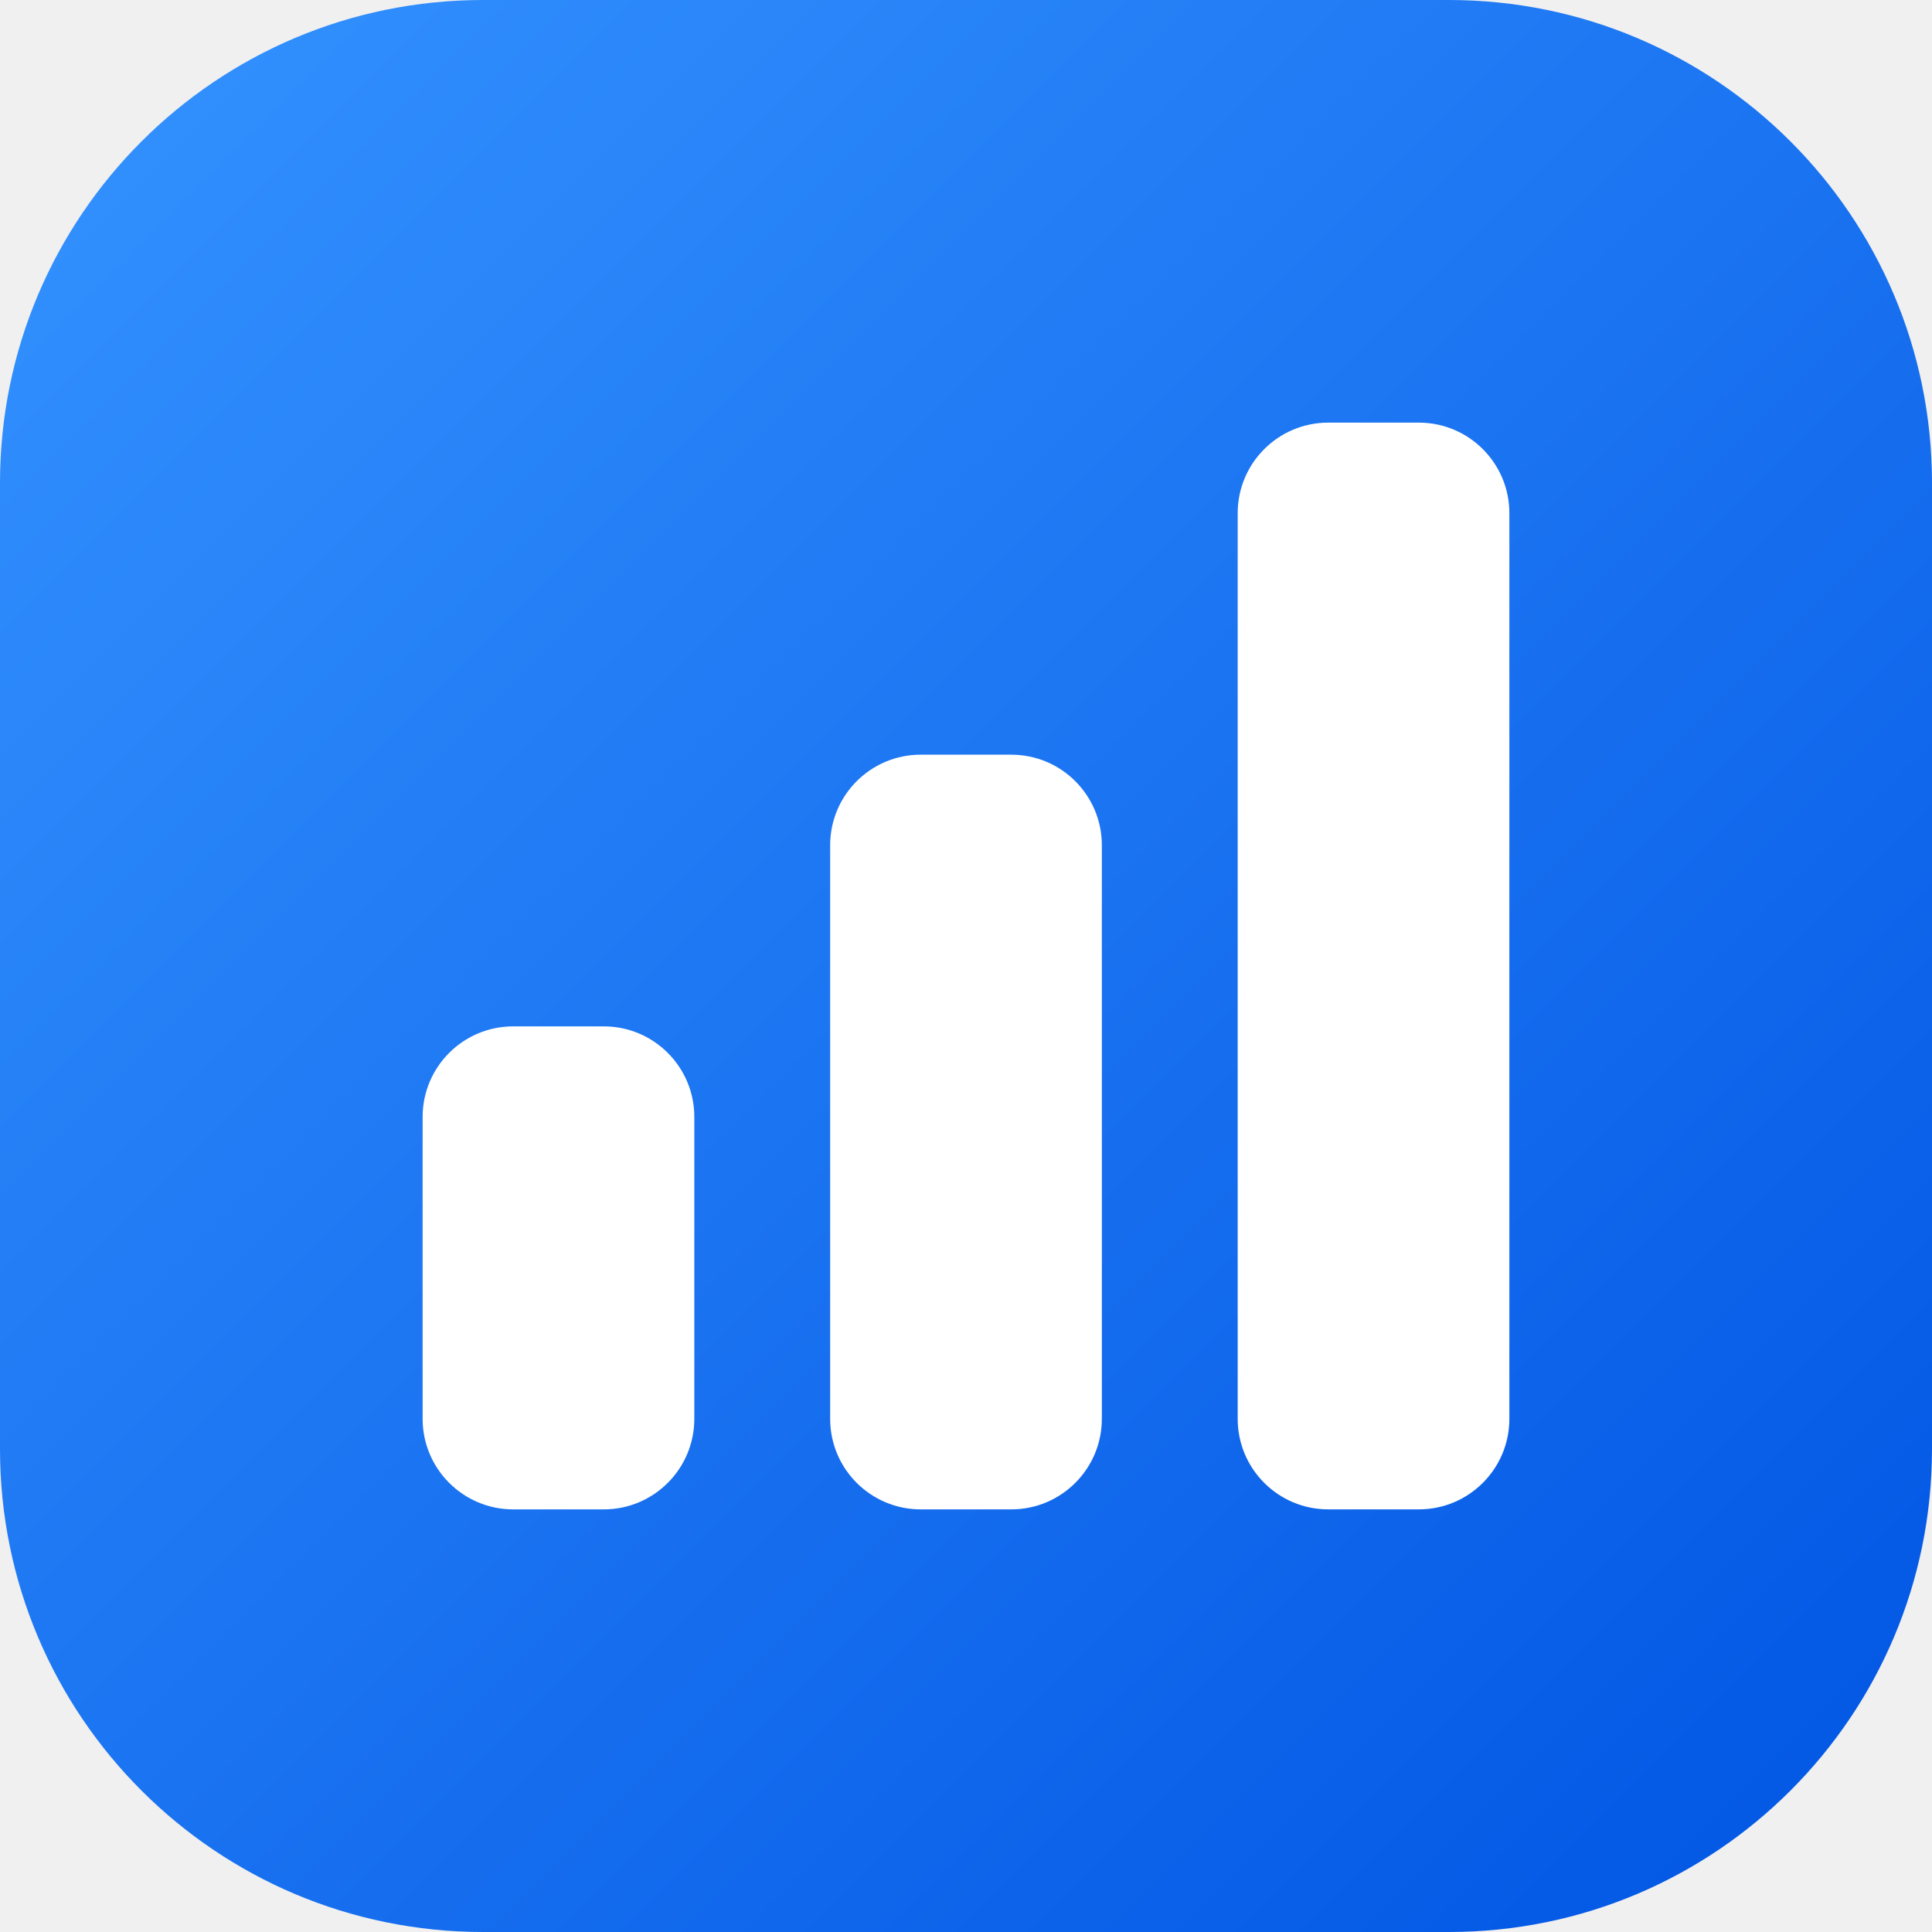
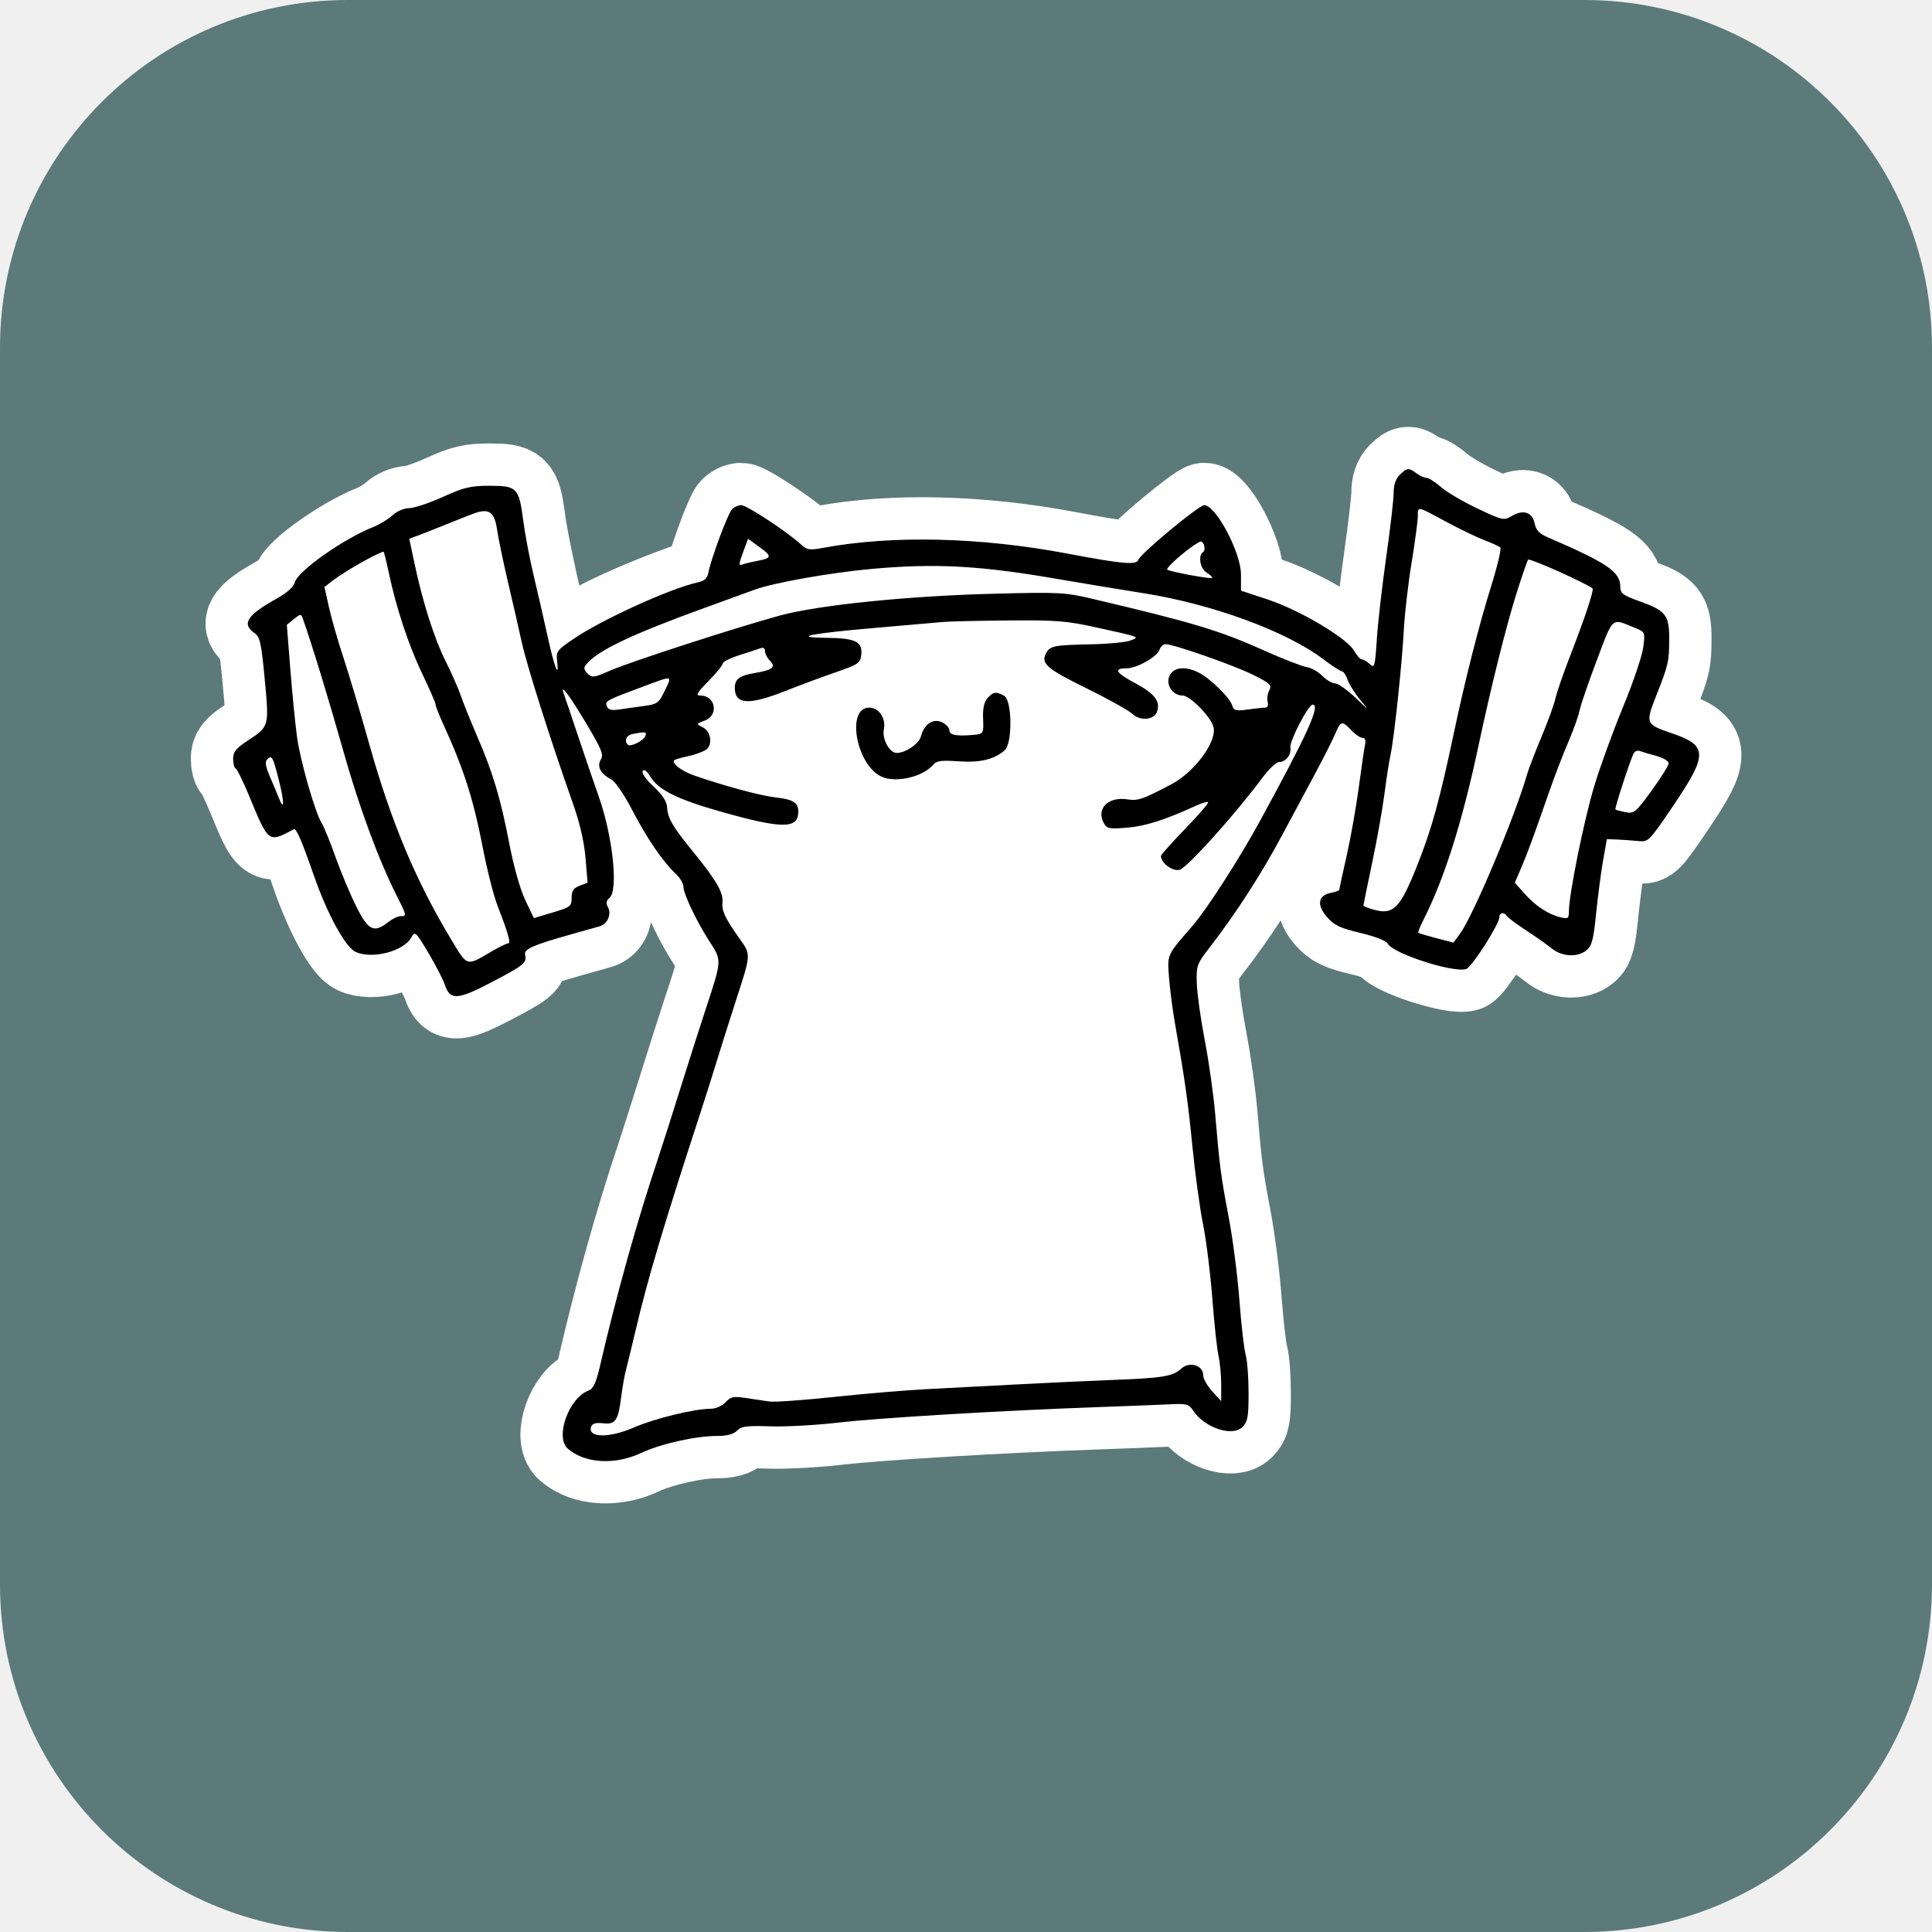
<svg xmlns="http://www.w3.org/2000/svg" viewBox="0 0 64 64">
-   <defs>
-     <linearGradient id="g" x1="0" y1="0" x2="1" y2="1">
-       <stop offset="0" stop-color="#3593ff" />
-       <stop offset="1" stop-color="#0054e3" />
-     </linearGradient>
-   </defs>
-   <rect width="64" height="64" rx="16" fill="url(#g)" />
-   <rect x="14" y="34" width="9" height="16" rx="3" fill="#ffffff" />
-   <rect x="27.5" y="25" width="9" height="25" rx="3" fill="#ffffff" />
-   <rect x="41" y="14" width="9" height="36" rx="3" fill="#ffffff" />
+   <rect width="64" height="64" rx="11.52" fill="#5c7a7a" />
+   <svg x="5.12" y="12.929" width="53.76" height="38.143" viewBox="-14 -14 537 381">
+     <path d="M 398 14 C 396.667 15.333, 396 17.333, 396 19.998 C 396 22.198, 394.893 31.760, 393.539 41.248 C 392.186 50.737, 390.792 62.917, 390.441 68.316 C 389.842 77.541, 389.699 78.038, 388.073 76.566 C 387.121 75.705, 385.928 74.997, 385.421 74.994 C 384.915 74.990, 383.769 73.703, 382.876 72.132 C 380.512 67.976, 364.920 58.724, 354.427 55.251 L 345.500 52.297 345.485 46.898 C 345.466 39.629, 337.167 24, 333.326 24 C 331.564 24, 312.285 40.001, 311.539 42.083 C 310.889 43.895, 306.427 43.505, 288 40.021 C 259.278 34.590, 230.154 33.897, 207.406 38.102 C 202.667 38.978, 201.914 38.863, 199.822 36.944 C 195.235 32.735, 181.930 24, 180.106 24 C 179.082 24, 177.657 24.708, 176.939 25.574 C 175.507 27.299, 170.094 41.896, 169.292 46.194 C 168.915 48.213, 168.022 49.056, 165.722 49.561 C 164.034 49.932, 157.669 52.236, 151.577 54.681 C 130.051 63.320, 119.054 70.257, 118.905 75.287 C 118.761 80.157, 109.511 40.817, 107.903 28.500 C 106.567 18.264, 105.868 17.579, 96.755 17.594 C 90.543 17.604, 88.327 18.138, 81.338 21.303 C 76.849 23.336, 71.852 25, 70.234 25 C 68.534 25, 66.224 25.990, 64.762 27.345 C 63.370 28.635, 60.460 30.399, 58.295 31.265 C 48.331 35.252, 33.322 45.870, 32.387 49.593 C 32.012 51.088, 29.783 53.049, 26.152 55.077 C 16.570 60.429, 14.757 63.316, 19.079 66.343 C 20.888 67.610, 21.327 69.595, 22.457 81.609 C 23.935 97.318, 23.952 97.254, 16.840 101.910 C 12.909 104.484, 12 105.619, 12 107.956 C 12 109.539, 12.382 110.983, 12.849 111.167 C 13.316 111.350, 15.372 115.550, 17.416 120.500 C 23.748 135.830, 23.643 135.753, 32.078 131.256 C 32.888 130.824, 34.663 134.915, 38.693 146.500 C 43.149 159.307, 49.145 170.289, 52.522 171.828 C 58.070 174.356, 68.537 171.602, 71.021 166.961 C 72.137 164.875, 72.446 165.161, 76.592 172.126 C 79.006 176.182, 81.471 180.963, 82.068 182.750 C 83.792 187.904, 86.255 187.764, 97.513 181.870 C 108.228 176.261, 109.248 175.427, 108.618 172.793 C 108.165 170.898, 111.107 169.594, 124 165.976 C 128.125 164.818, 132.288 163.644, 133.251 163.368 C 135.839 162.624, 137.284 159.399, 136.056 157.105 C 135.303 155.698, 135.423 154.894, 136.521 153.983 C 139.531 151.484, 137.629 133.548, 132.951 120.326 C 131.234 115.472, 128.106 106.325, 126 100 C 123.894 93.675, 121.841 87.600, 121.438 86.500 C 119.968 82.486, 123.193 86.756, 129.041 96.568 C 133.926 104.765, 134.653 106.582, 133.675 108.149 C 132.268 110.401, 133.560 112.924, 137.017 114.676 C 138.380 115.367, 141.271 119.562, 144.025 124.847 C 148.999 134.390, 154.152 141.941, 158.409 145.924 C 159.834 147.258, 161 149.199, 161 150.237 C 161 152.648, 165.468 161.991, 169.820 168.680 C 173.702 174.647, 173.702 174.653, 168.455 190.500 C 166.633 196, 162.826 207.925, 159.994 217 C 157.162 226.075, 153.788 236.650, 152.496 240.500 C 145.728 260.667, 138.858 285.237, 133.389 308.834 C 132.088 314.446, 131.197 316.356, 129.594 316.969 C 123.021 319.484, 118.415 332.436, 122.750 336.217 C 128.360 341.110, 138.361 341.693, 147 337.630 C 153.424 334.608, 165.037 332, 172.065 332 C 175.432 332, 177.556 331.444, 178.750 330.250 C 180.216 328.784, 181.990 328.552, 189.669 328.819 C 194.712 328.994, 204.841 328.442, 212.177 327.591 C 225.763 326.016, 266.417 323.588, 298 322.465 C 307.625 322.123, 318.334 321.702, 321.798 321.530 C 327.499 321.247, 328.244 321.442, 329.652 323.591 C 333.373 329.271, 342.620 332.380, 345.935 329.065 C 347.724 327.276, 348 325.764, 348 317.743 C 348 312.652, 347.568 306.980, 347.040 305.139 C 346.512 303.297, 345.582 295.200, 344.973 287.145 C 344.365 279.090, 342.800 266.875, 341.495 260 C 338.850 246.065, 338.400 242.647, 336.977 225.724 C 336.433 219.247, 334.882 208.222, 333.531 201.224 C 332.180 194.226, 330.985 185.713, 330.875 182.306 C 330.685 176.384, 330.870 175.859, 335.088 170.401 C 344.018 158.843, 352.299 145.978, 359.484 132.500 C 362.123 127.550, 366.706 119, 369.669 113.500 C 372.631 108, 375.766 101.813, 376.636 99.750 C 378.505 95.317, 378.919 95.221, 382 98.500 C 383.292 99.875, 384.954 101, 385.693 101 C 386.568 101, 386.865 101.787, 386.543 103.250 C 386.270 104.487, 385.343 110.810, 384.482 117.299 C 383.621 123.789, 381.811 133.999, 380.459 139.990 C 379.106 145.980, 378 151.076, 378 151.315 C 378 151.554, 376.708 152.008, 375.130 152.324 C 370.933 153.163, 370.493 156.353, 374.019 160.369 C 376.364 163.039, 378.352 163.977, 385.037 165.564 C 389.948 166.730, 393.537 168.140, 394.057 169.110 C 395.818 172.393, 415.778 178.840, 420.017 177.495 C 421.897 176.898, 431 162.631, 431 160.282 C 431 158.773, 432.619 158.574, 433.485 159.976 C 433.817 160.512, 436.656 162.627, 439.794 164.674 C 442.932 166.722, 446.772 169.432, 448.327 170.698 C 451.724 173.465, 456.925 173.713, 459.872 171.250 C 461.597 169.809, 462.152 167.648, 463.020 159 C 463.600 153.225, 464.634 145.350, 465.319 141.500 L 466.564 134.500 470.032 134.649 C 471.939 134.731, 475.047 134.956, 476.938 135.149 C 480.320 135.494, 480.511 135.300, 488.688 123.207 C 500.027 106.437, 499.948 103.525, 488.045 99.480 C 479.409 96.545, 479.283 96.252, 482.800 87.294 C 486.954 76.715, 487.144 75.897, 487.188 68.429 C 487.234 60.396, 486.098 58.933, 477.391 55.810 C 471.819 53.811, 471 53.193, 471 50.981 C 471 46.052, 466.730 43.150, 446.878 34.589 C 444.213 33.440, 443.100 32.252, 442.669 30.094 C 441.922 26.361, 438.932 25.336, 435.206 27.538 C 432.455 29.163, 432.180 29.105, 423.745 25.116 C 418.992 22.868, 413.558 19.673, 411.670 18.015 C 409.781 16.357, 407.620 14.986, 406.868 14.968 C 406.116 14.951, 404.626 14.276, 403.559 13.468 C 401.023 11.550, 400.389 11.611, 398 14" fill-rule="evenodd" fill="#fff" stroke="#fff" stroke-width="28" stroke-linejoin="round" />
+     <path d="M 398 14 C 396.667 15.333, 396 17.333, 396 19.998 C 396 22.198, 394.893 31.760, 393.539 41.248 C 392.186 50.737, 390.792 62.917, 390.441 68.316 C 389.842 77.541, 389.699 78.038, 388.073 76.566 C 387.121 75.705, 385.928 74.997, 385.421 74.994 C 384.915 74.990, 383.769 73.703, 382.876 72.132 C 380.512 67.976, 364.920 58.724, 354.427 55.251 L 345.500 52.297 345.485 46.898 C 345.466 39.629, 337.167 24, 333.326 24 C 331.564 24, 312.285 40.001, 311.539 42.083 C 310.889 43.895, 306.427 43.505, 288 40.021 C 259.278 34.590, 230.154 33.897, 207.406 38.102 C 202.667 38.978, 201.914 38.863, 199.822 36.944 C 195.235 32.735, 181.930 24, 180.106 24 C 179.082 24, 177.657 24.708, 176.939 25.574 C 175.507 27.299, 170.094 41.896, 169.292 46.194 C 168.915 48.213, 168.022 49.056, 165.722 49.561 C 156.702 51.542, 134.142 61.803, 124.653 68.240 C 119.187 71.948, 118.831 72.428, 119.202 75.602 C 119.934 81.877, 118.278 77.586, 116.074 67.500 C 114.872 62, 112.809 53, 111.490 47.500 C 110.171 42, 108.591 33.675, 107.980 29 C 106.571 18.233, 105.927 17.579, 96.755 17.594 C 90.543 17.604, 88.327 18.138, 81.338 21.303 C 76.849 23.336, 71.852 25, 70.234 25 C 68.534 25, 66.224 25.990, 64.762 27.345 C 63.370 28.635, 60.460 30.399, 58.295 31.265 C 48.331 35.252, 33.322 45.870, 32.387 49.593 C 32.012 51.088, 29.783 53.049, 26.152 55.077 C 16.570 60.429, 14.757 63.316, 19.079 66.343 C 20.888 67.610, 21.327 69.595, 22.457 81.609 C 23.935 97.318, 23.952 97.254, 16.840 101.910 C 12.909 104.484, 12 105.619, 12 107.956 C 12 109.539, 12.382 110.983, 12.849 111.167 C 13.316 111.350, 15.372 115.550, 17.416 120.500 C 23.748 135.830, 23.643 135.753, 32.078 131.256 C 32.888 130.824, 34.663 134.915, 38.693 146.500 C 43.149 159.307, 49.145 170.289, 52.522 171.828 C 58.070 174.356, 68.537 171.602, 71.021 166.961 C 72.137 164.875, 72.446 165.161, 76.592 172.126 C 79.006 176.182, 81.471 180.963, 82.068 182.750 C 83.792 187.904, 86.255 187.764, 97.513 181.870 C 108.228 176.261, 109.248 175.427, 108.618 172.793 C 108.165 170.898, 111.107 169.594, 124 165.976 C 128.125 164.818, 132.288 163.644, 133.251 163.368 C 135.839 162.624, 137.284 159.399, 136.056 157.105 C 135.303 155.698, 135.423 154.894, 136.521 153.983 C 139.531 151.484, 137.629 133.548, 132.951 120.326 C 131.234 115.472, 128.106 106.325, 126 100 C 123.894 93.675, 121.841 87.600, 121.438 86.500 C 119.968 82.486, 123.193 86.756, 129.041 96.568 C 133.926 104.765, 134.653 106.582, 133.675 108.149 C 132.268 110.401, 133.560 112.924, 137.017 114.676 C 138.380 115.367, 141.271 119.562, 144.025 124.847 C 148.999 134.390, 154.152 141.941, 158.409 145.924 C 159.834 147.258, 161 149.199, 161 150.237 C 161 152.648, 165.468 161.991, 169.820 168.680 C 173.702 174.647, 173.702 174.653, 168.455 190.500 C 166.633 196, 162.826 207.925, 159.994 217 C 157.162 226.075, 153.788 236.650, 152.496 240.500 C 145.728 260.667, 138.858 285.237, 133.389 308.834 C 132.088 314.446, 131.197 316.356, 129.594 316.969 C 123.021 319.484, 118.415 332.436, 122.750 336.217 C 128.360 341.110, 138.361 341.693, 147 337.630 C 153.424 334.608, 165.037 332, 172.065 332 C 175.432 332, 177.556 331.444, 178.750 330.250 C 180.216 328.784, 181.990 328.552, 189.669 328.819 C 194.712 328.994, 204.841 328.442, 212.177 327.591 C 225.763 326.016, 266.417 323.588, 298 322.465 C 307.625 322.123, 318.334 321.702, 321.798 321.530 C 327.499 321.247, 328.244 321.442, 329.652 323.591 C 333.373 329.271, 342.620 332.380, 345.935 329.065 C 347.724 327.276, 348 325.764, 348 317.743 C 348 312.652, 347.568 306.980, 347.040 305.139 C 346.512 303.297, 345.582 295.200, 344.973 287.145 C 344.365 279.090, 342.800 266.875, 341.495 260 C 338.850 246.065, 338.400 242.647, 336.977 225.724 C 336.433 219.247, 334.882 208.222, 333.531 201.224 C 332.180 194.226, 330.985 185.713, 330.875 182.306 C 330.685 176.384, 330.870 175.859, 335.088 170.401 C 344.018 158.843, 352.299 145.978, 359.484 132.500 C 362.123 127.550, 366.706 119, 369.669 113.500 C 372.631 108, 375.766 101.813, 376.636 99.750 C 378.505 95.317, 378.919 95.221, 382 98.500 C 383.292 99.875, 384.954 101, 385.693 101 C 386.568 101, 386.865 101.787, 386.543 103.250 C 386.270 104.487, 385.343 110.810, 384.482 117.299 C 383.621 123.789, 381.811 133.999, 380.459 139.990 C 379.106 145.980, 378 151.076, 378 151.315 C 378 151.554, 376.708 152.008, 375.130 152.324 C 370.933 153.163, 370.493 156.353, 374.019 160.369 C 376.364 163.039, 378.352 163.977, 385.037 165.564 C 389.948 166.730, 393.537 168.140, 394.057 169.110 C 395.818 172.393, 415.778 178.840, 420.017 177.495 C 421.897 176.898, 431 162.631, 431 160.282 C 431 158.773, 432.619 158.574, 433.485 159.976 C 433.817 160.512, 436.656 162.627, 439.794 164.674 C 442.932 166.722, 446.772 169.432, 448.327 170.698 C 451.724 173.465, 456.925 173.713, 459.872 171.250 C 461.597 169.809, 462.152 167.648, 463.020 159 C 463.600 153.225, 464.634 145.350, 465.319 141.500 L 466.564 134.500 470.032 134.649 C 471.939 134.731, 475.047 134.956, 476.938 135.149 C 480.320 135.494, 480.511 135.300, 488.688 123.207 C 500.027 106.437, 499.948 103.525, 488.045 99.480 C 479.409 96.545, 479.283 96.252, 482.800 87.294 C 486.954 76.715, 487.144 75.897, 487.188 68.429 C 487.234 60.396, 486.098 58.933, 477.391 55.810 C 471.819 53.811, 471 53.193, 471 50.981 C 471 46.052, 466.730 43.150, 446.878 34.589 C 444.213 33.440, 443.100 32.252, 442.669 30.094 C 441.922 26.361, 438.932 25.336, 435.206 27.538 C 432.455 29.163, 432.180 29.105, 423.745 25.116 C 418.992 22.868, 413.558 19.673, 411.670 18.015 C 409.781 16.357, 407.620 14.986, 406.868 14.968 C 406.116 14.951, 404.626 14.276, 403.559 13.468 C 401.023 11.550, 400.389 11.611, 398 14 M 404 27.750 C 404 29.262, 403.077 36.125, 401.950 43 C 400.823 49.875, 399.672 59.775, 399.393 65 C 398.775 76.587, 396.183 101.029, 394.993 106.500 C 394.514 108.700, 393.603 114.550, 392.967 119.500 C 392.331 124.450, 390.504 134.703, 388.906 142.285 C 387.308 149.867, 386 156.258, 386 156.488 C 386 156.718, 387.593 157.346, 389.540 157.883 C 395.979 159.661, 398.193 157.364, 403.887 143.001 C 408.625 131.050, 411.250 121.547, 415.907 99.500 C 419.654 81.757, 424.210 63.800, 428.188 51.087 C 430.325 44.259, 431.719 38.364, 431.287 37.987 C 430.854 37.610, 428.475 36.527, 426 35.581 C 423.525 34.635, 417.792 31.867, 413.260 29.431 C 403.523 24.196, 404 24.282, 404 27.750 M 92 26.631 C 91.175 26.915, 87.350 28.419, 83.500 29.973 C 79.650 31.528, 75.102 33.322, 73.394 33.961 L 70.288 35.123 72.018 43.312 C 74.722 56.115, 78.569 68.194, 82.321 75.657 C 84.213 79.421, 86.460 84.525, 87.315 87 C 88.169 89.475, 90.618 95.550, 92.758 100.500 C 97.976 112.572, 100.517 121.070, 103.408 136.121 C 104.832 143.537, 106.997 151.182, 108.665 154.687 L 111.500 160.646 117.750 158.787 C 123.608 157.045, 124 156.741, 124 153.939 C 124 151.629, 124.599 150.723, 126.641 149.946 L 129.283 148.942 128.599 140.741 C 128.147 135.325, 126.710 129.136, 124.367 122.520 C 117.058 101.874, 109.217 77.179, 107.525 69.472 C 106.562 65.087, 104.504 56.100, 102.952 49.500 C 101.400 42.900, 99.764 35.025, 99.315 32 C 98.473 26.317, 96.697 25.013, 92 26.631 M 180.699 39.675 C 179.321 43.391, 179.274 44.109, 180.439 43.662 C 181.219 43.362, 183.470 42.815, 185.440 42.445 C 190.323 41.529, 190.410 40.916, 186.097 37.816 L 182.379 35.142 180.699 39.675 M 328.570 38.246 C 324.469 41.301, 320.610 44.960, 321.093 45.334 C 322.018 46.049, 336 48.618, 336 48.073 C 336 47.748, 335.100 46.919, 334 46.232 C 331.937 44.943, 331.257 40.577, 332.956 39.527 C 333.952 38.912, 333.269 35.976, 332.143 36.032 C 331.789 36.049, 330.182 37.046, 328.570 38.246 M 55.015 42.647 C 51.489 44.602, 47.166 47.297, 45.409 48.637 L 42.215 51.074 43.707 57.787 C 44.528 61.479, 46.690 69, 48.512 74.500 C 50.333 80, 54.162 92.825, 57.021 103 C 64.273 128.819, 72.402 148.215, 84.138 167.704 C 89.605 176.781, 89.090 176.621, 97.294 171.811 C 99.931 170.265, 102.495 169, 102.992 169 C 103.971 169, 103.105 165.930, 99.465 156.500 C 98.191 153.200, 96.020 144.650, 94.640 137.500 C 91.496 121.217, 88.335 111.350, 81.423 96.238 C 80.090 93.324, 79 90.510, 79 89.984 C 79 89.457, 77 84.858, 74.557 79.763 C 70.046 70.360, 65.903 57.814, 63.474 46.206 C 62.737 42.683, 61.975 39.641, 61.780 39.447 C 61.586 39.253, 58.541 40.693, 55.015 42.647 M 436.640 53.250 C 433.127 64.433, 428.271 83.922, 423.996 104 C 418.672 129.006, 412.778 147.591, 405.809 161.347 C 404.737 163.463, 404.004 165.334, 404.180 165.505 C 404.356 165.676, 407.043 166.478, 410.151 167.287 L 415.802 168.759 417.883 165.945 C 422.273 160.007, 436.049 127.308, 440.189 113 C 440.746 111.075, 442.907 105.450, 444.990 100.500 C 447.073 95.550, 449.113 89.926, 449.523 88.003 C 449.932 86.079, 452.279 79.329, 454.738 73.003 C 459.361 61.108, 462.372 51.987, 461.818 51.555 C 459.537 49.775, 442.231 42, 440.550 42 C 440.344 42, 438.584 47.063, 436.640 53.250 M 223.372 45.090 C 210.065 46.278, 190.810 49.678, 184.757 51.909 C 181.865 52.974, 174.550 55.635, 168.500 57.822 C 144.184 66.610, 132.677 72.070, 128.913 76.605 C 127.911 77.813, 127.982 78.410, 129.282 79.711 C 130.763 81.191, 131.361 81.116, 136.696 78.772 C 143.324 75.862, 178.814 64.351, 193 60.511 C 205.802 57.046, 235.077 54.061, 263.566 53.316 C 285.102 52.753, 287.259 52.860, 296.066 54.933 C 329.502 62.802, 338.376 65.469, 353.101 72.077 C 359.370 74.890, 365.704 77.361, 367.176 77.568 C 368.649 77.775, 370.991 79.081, 372.381 80.472 C 373.771 81.862, 375.702 83, 376.670 83 C 377.639 83, 380.670 85.138, 383.406 87.750 C 387.821 91.966, 388.010 92.061, 385.084 88.594 C 383.271 86.446, 381.341 83.408, 380.796 81.844 C 380.250 80.280, 379.407 79, 378.922 79 C 378.437 79, 375.669 77.204, 372.770 75.008 C 360.475 65.696, 335.895 56.689, 312.973 53.096 C 305.563 51.935, 293.200 49.890, 285.500 48.553 C 259.289 43.999, 244.700 43.186, 223.372 45.090 M 32.104 61.715 L 29.766 63.608 30.905 78.054 C 31.532 85.999, 32.524 96.100, 33.110 100.500 C 34.190 108.606, 39.141 125.837, 41.443 129.500 C 42.134 130.600, 44.140 135.550, 45.901 140.500 C 47.662 145.450, 50.728 152.762, 52.714 156.750 C 56.704 164.761, 58.578 165.693, 63.273 162 C 64.671 160.900, 66.532 160, 67.408 160 C 69.498 160, 69.477 159.891, 66.120 153.221 C 60.027 141.118, 53.666 123.854, 48.375 105.056 C 43.778 88.726, 37.957 69.702, 35.096 61.661 C 34.463 59.883, 34.363 59.885, 32.104 61.715 M 247 62.649 C 245.075 62.831, 235.028 63.707, 224.673 64.597 C 202.730 66.482, 196.403 67.784, 208.559 67.914 C 217.970 68.014, 220.331 69.194, 219.836 73.549 C 219.527 76.265, 218.863 76.720, 211.500 79.261 C 207.100 80.779, 199.525 83.592, 194.667 85.511 C 182.555 90.296, 178 89.998, 178 84.422 C 178 81.574, 179.612 80.372, 184.520 79.564 C 190.450 78.587, 191.726 77.583, 189.662 75.519 C 188.748 74.605, 188 73.166, 188 72.322 C 188 71.477, 187.438 71.001, 186.750 71.264 C 186.063 71.527, 182.912 72.558, 179.750 73.554 C 176.588 74.550, 174 75.830, 174 76.398 C 174 76.966, 171.879 79.584, 169.288 82.216 C 165.446 86.115, 164.947 87, 166.588 87 C 171.639 87, 172.802 93.494, 168.070 95.280 C 165.192 96.366, 165.179 96.405, 167.320 97.468 C 169.812 98.705, 170.705 102.445, 168.999 104.501 C 168.365 105.265, 165.401 106.438, 162.414 107.107 C 157.268 108.258, 157.068 108.417, 158.613 110.125 C 159.511 111.117, 162.102 112.583, 164.372 113.384 C 173.806 116.711, 186.488 120.150, 191.327 120.694 C 197.361 121.372, 199 122.398, 199 125.500 C 199 131.207, 193.590 131.168, 173 125.313 C 158.883 121.298, 152.707 118.211, 150.048 113.838 C 148.879 111.916, 147.965 111.247, 147.512 111.980 C 147.099 112.649, 148.592 114.777, 151.096 117.089 C 153.985 119.756, 155.453 121.979, 155.585 123.888 C 155.854 127.767, 157.314 130.244, 164.640 139.246 C 171.840 148.092, 174.215 152.209, 173.914 155.321 C 173.635 158.196, 174.636 160.392, 179.182 166.882 C 183.499 173.044, 183.562 171.842, 178.023 189 C 175.981 195.325, 173.283 203.875, 172.028 208 C 170.772 212.125, 168.275 220, 166.480 225.500 C 154.309 262.773, 149.158 280.093, 145.068 297.500 C 143.905 302.450, 142.537 308.075, 142.028 310 C 141.520 311.925, 140.795 315.975, 140.418 319 C 139.429 326.932, 138.514 328.279, 134.440 327.803 C 132.138 327.534, 130.881 327.868, 130.505 328.847 C 129.052 332.635, 136.285 332.819, 144.593 329.206 C 151.482 326.210, 164.657 323, 170.068 323 C 171.697 323, 173.778 322.081, 174.918 320.858 C 176.648 319.001, 177.551 318.813, 181.707 319.446 C 184.343 319.847, 187.850 320.370, 189.500 320.607 C 191.150 320.845, 200.825 320.155, 211 319.075 C 221.175 317.995, 234.900 316.843, 241.500 316.514 C 248.100 316.186, 261.150 315.501, 270.500 314.993 C 279.850 314.485, 294.025 313.820, 302 313.515 C 319.678 312.840, 322.868 312.329, 325.740 309.711 C 328.475 307.219, 333 308.622, 333 311.963 C 333 313.066, 334.337 315.438, 335.971 317.234 L 338.941 320.500 338.946 315 C 338.949 311.975, 338.547 307.700, 338.052 305.500 C 337.558 303.300, 336.639 294.759, 336.011 286.519 C 335.382 278.280, 334.003 267.255, 332.946 262.019 C 331.889 256.784, 330.315 245.300, 329.449 236.500 C 327.954 221.313, 326.904 213.886, 323.649 195.500 C 322.870 191.100, 321.986 184.288, 321.684 180.361 C 321.085 172.575, 320.851 173.089, 329.583 163.046 C 334.097 157.855, 344.928 141.033, 351.509 128.992 C 367.562 99.621, 371.923 90, 369.187 90 C 367.787 90, 361.484 102.133, 361.823 104.175 C 362.219 106.561, 360.332 109, 358.091 109 C 357.176 109, 354.676 111.362, 352.537 114.250 C 343.683 126.199, 327.628 144.055, 325.187 144.668 C 322.837 145.258, 319 142.414, 319 140.082 C 319 139.699, 322.622 135.645, 327.048 131.074 C 331.474 126.502, 334.886 122.552, 334.629 122.296 C 334.372 122.039, 332.663 122.516, 330.831 123.356 C 320.404 128.136, 313.822 130.246, 307.853 130.723 C 301.778 131.208, 301.107 131.068, 300.048 129.089 C 297.534 124.391, 301.609 120.369, 307.883 121.356 C 311.414 121.912, 313.027 121.358, 322.500 116.340 C 330.184 112.270, 337.590 102.200, 336.397 97.446 C 335.542 94.040, 328.639 87, 326.155 87 C 322.901 87, 320.499 83.396, 321.820 80.496 C 323.158 77.559, 327.129 77.148, 331.627 79.481 C 335.414 81.446, 341.761 87.672, 342.568 90.214 C 343.132 91.991, 343.774 92.166, 347.745 91.621 C 350.239 91.280, 352.849 91, 353.546 91 C 354.298 91, 354.611 90.228, 354.316 89.102 C 354.044 88.058, 354.287 86.333, 354.857 85.268 C 355.777 83.548, 355.173 82.973, 349.452 80.126 C 343.106 76.968, 323.191 70, 320.510 70 C 319.754 70, 318.875 70.820, 318.557 71.822 C 317.821 74.140, 311.021 78, 307.673 78 C 303.154 78, 304.015 79.459, 310.619 82.987 C 317.020 86.407, 318.968 89.034, 317.651 92.468 C 316.636 95.111, 312.138 95.478, 309.630 93.122 C 308.388 91.955, 301.501 88.114, 294.325 84.585 C 281.169 78.116, 279.185 76.391, 281.003 72.995 C 282.308 70.556, 283.583 70.304, 295.908 70.047 C 301.632 69.928, 307.482 69.365, 308.908 68.796 C 311.990 67.566, 312.446 67.744, 298.007 64.546 C 287.806 62.286, 284.488 62.018, 268.507 62.160 C 258.603 62.248, 248.925 62.468, 247 62.649 M 463.267 75.230 C 460.499 82.529, 457.909 90.075, 457.511 92 C 457.114 93.925, 455.433 98.621, 453.777 102.435 C 452.120 106.250, 449.266 113.675, 447.435 118.935 C 442.096 134.268, 440.279 139.201, 438.127 144.212 L 436.104 148.924 439.299 152.533 C 442.914 156.617, 447.206 159.438, 451.250 160.391 C 453.743 160.978, 454 160.780, 454.004 158.269 C 454.013 152.785, 458.984 128.262, 462.371 117 C 464.273 110.675, 468.542 98.937, 471.858 90.915 C 475.174 82.894, 478.195 74.007, 478.572 71.168 C 479.256 66.014, 479.251 66.003, 475.878 64.622 C 467.923 61.366, 468.805 60.624, 463.267 75.230 M 148 83.903 C 135.301 88.629, 134.986 88.799, 135.651 90.534 C 136.115 91.742, 137.146 92, 139.882 91.592 C 141.872 91.296, 145.568 90.776, 148.095 90.437 C 152.318 89.869, 152.862 89.463, 154.832 85.410 C 157.334 80.258, 157.623 80.322, 148 83.903 M 261.641 87.844 C 260.514 89.090, 260.029 91.201, 260.148 94.349 C 260.354 99.797, 260.390 99.742, 256.500 100.058 C 251.138 100.493, 249 100.043, 249 98.479 C 249 97.642, 247.877 96.445, 246.504 95.820 C 243.564 94.480, 240.590 96.512, 239.575 100.555 C 238.975 102.949, 234.491 106, 231.573 106 C 229.167 106, 226.673 101.383, 227.323 98.134 C 228.051 94.497, 225.676 91, 222.478 91 C 214.743 91, 218.159 110.018, 226.583 113.856 C 231.346 116.026, 240.370 113.891, 243.761 109.793 C 244.751 108.597, 246.521 108.376, 251.984 108.767 C 259.083 109.275, 263.722 108.185, 267.250 105.180 C 269.945 102.885, 269.799 88.498, 267.066 87.035 C 264.385 85.601, 263.560 85.724, 261.641 87.844 M 144.250 99.706 C 142.126 100.115, 141.278 101.945, 142.600 103.266 C 143.467 104.133, 147.797 101.972, 148.414 100.365 C 148.940 98.993, 148.397 98.907, 144.250 99.706 M 475.498 106.003 C 474.557 107.525, 469.049 124.383, 469.384 124.717 C 469.528 124.861, 471.013 125.253, 472.683 125.587 C 475.544 126.159, 476.050 125.744, 481.360 118.472 C 484.462 114.224, 487 110.148, 487 109.413 C 487 108.678, 485.172 107.585, 482.937 106.983 C 480.703 106.381, 478.274 105.658, 477.539 105.376 C 476.804 105.094, 475.885 105.376, 475.498 106.003 M 23.268 108.132 C 22.470 108.930, 22.720 110.498, 24.181 113.865 C 25.287 116.414, 26.612 119.575, 27.124 120.889 C 28.939 125.541, 28.970 122.239, 27.178 115.183 C 25.139 107.151, 24.821 106.579, 23.268 108.132" fill-rule="evenodd" fill="#000" />
+   </svg>
</svg>
